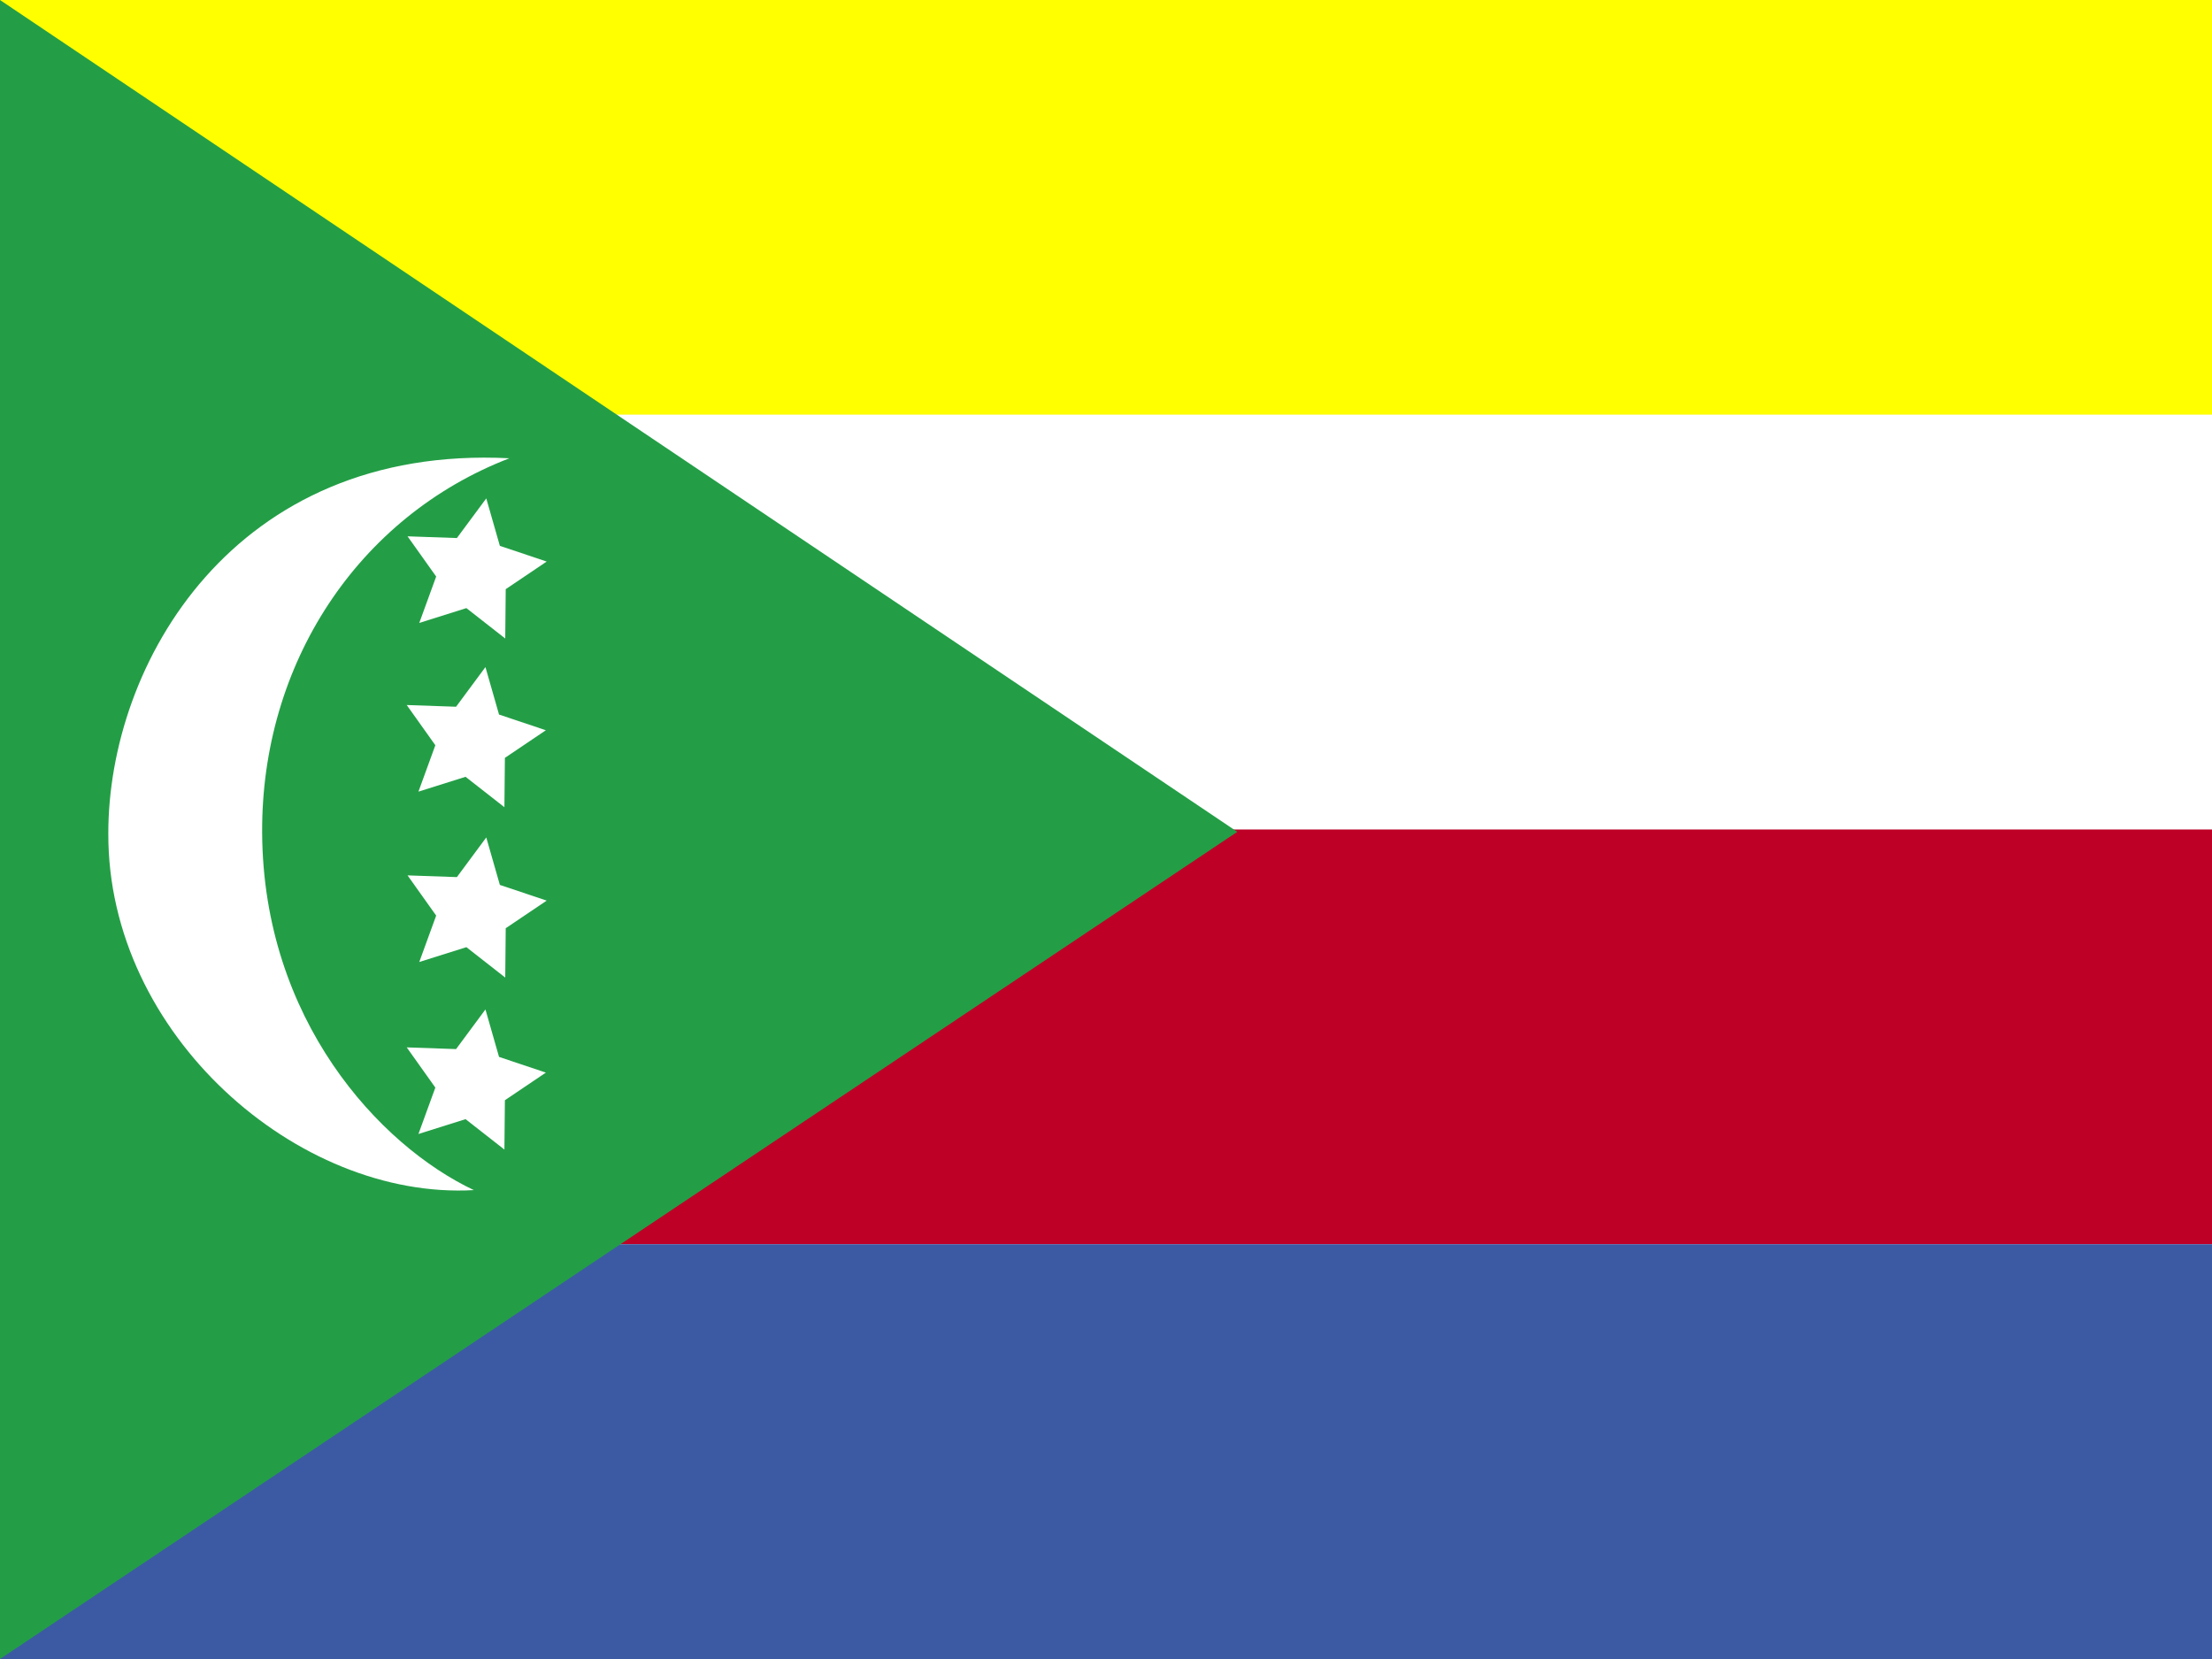
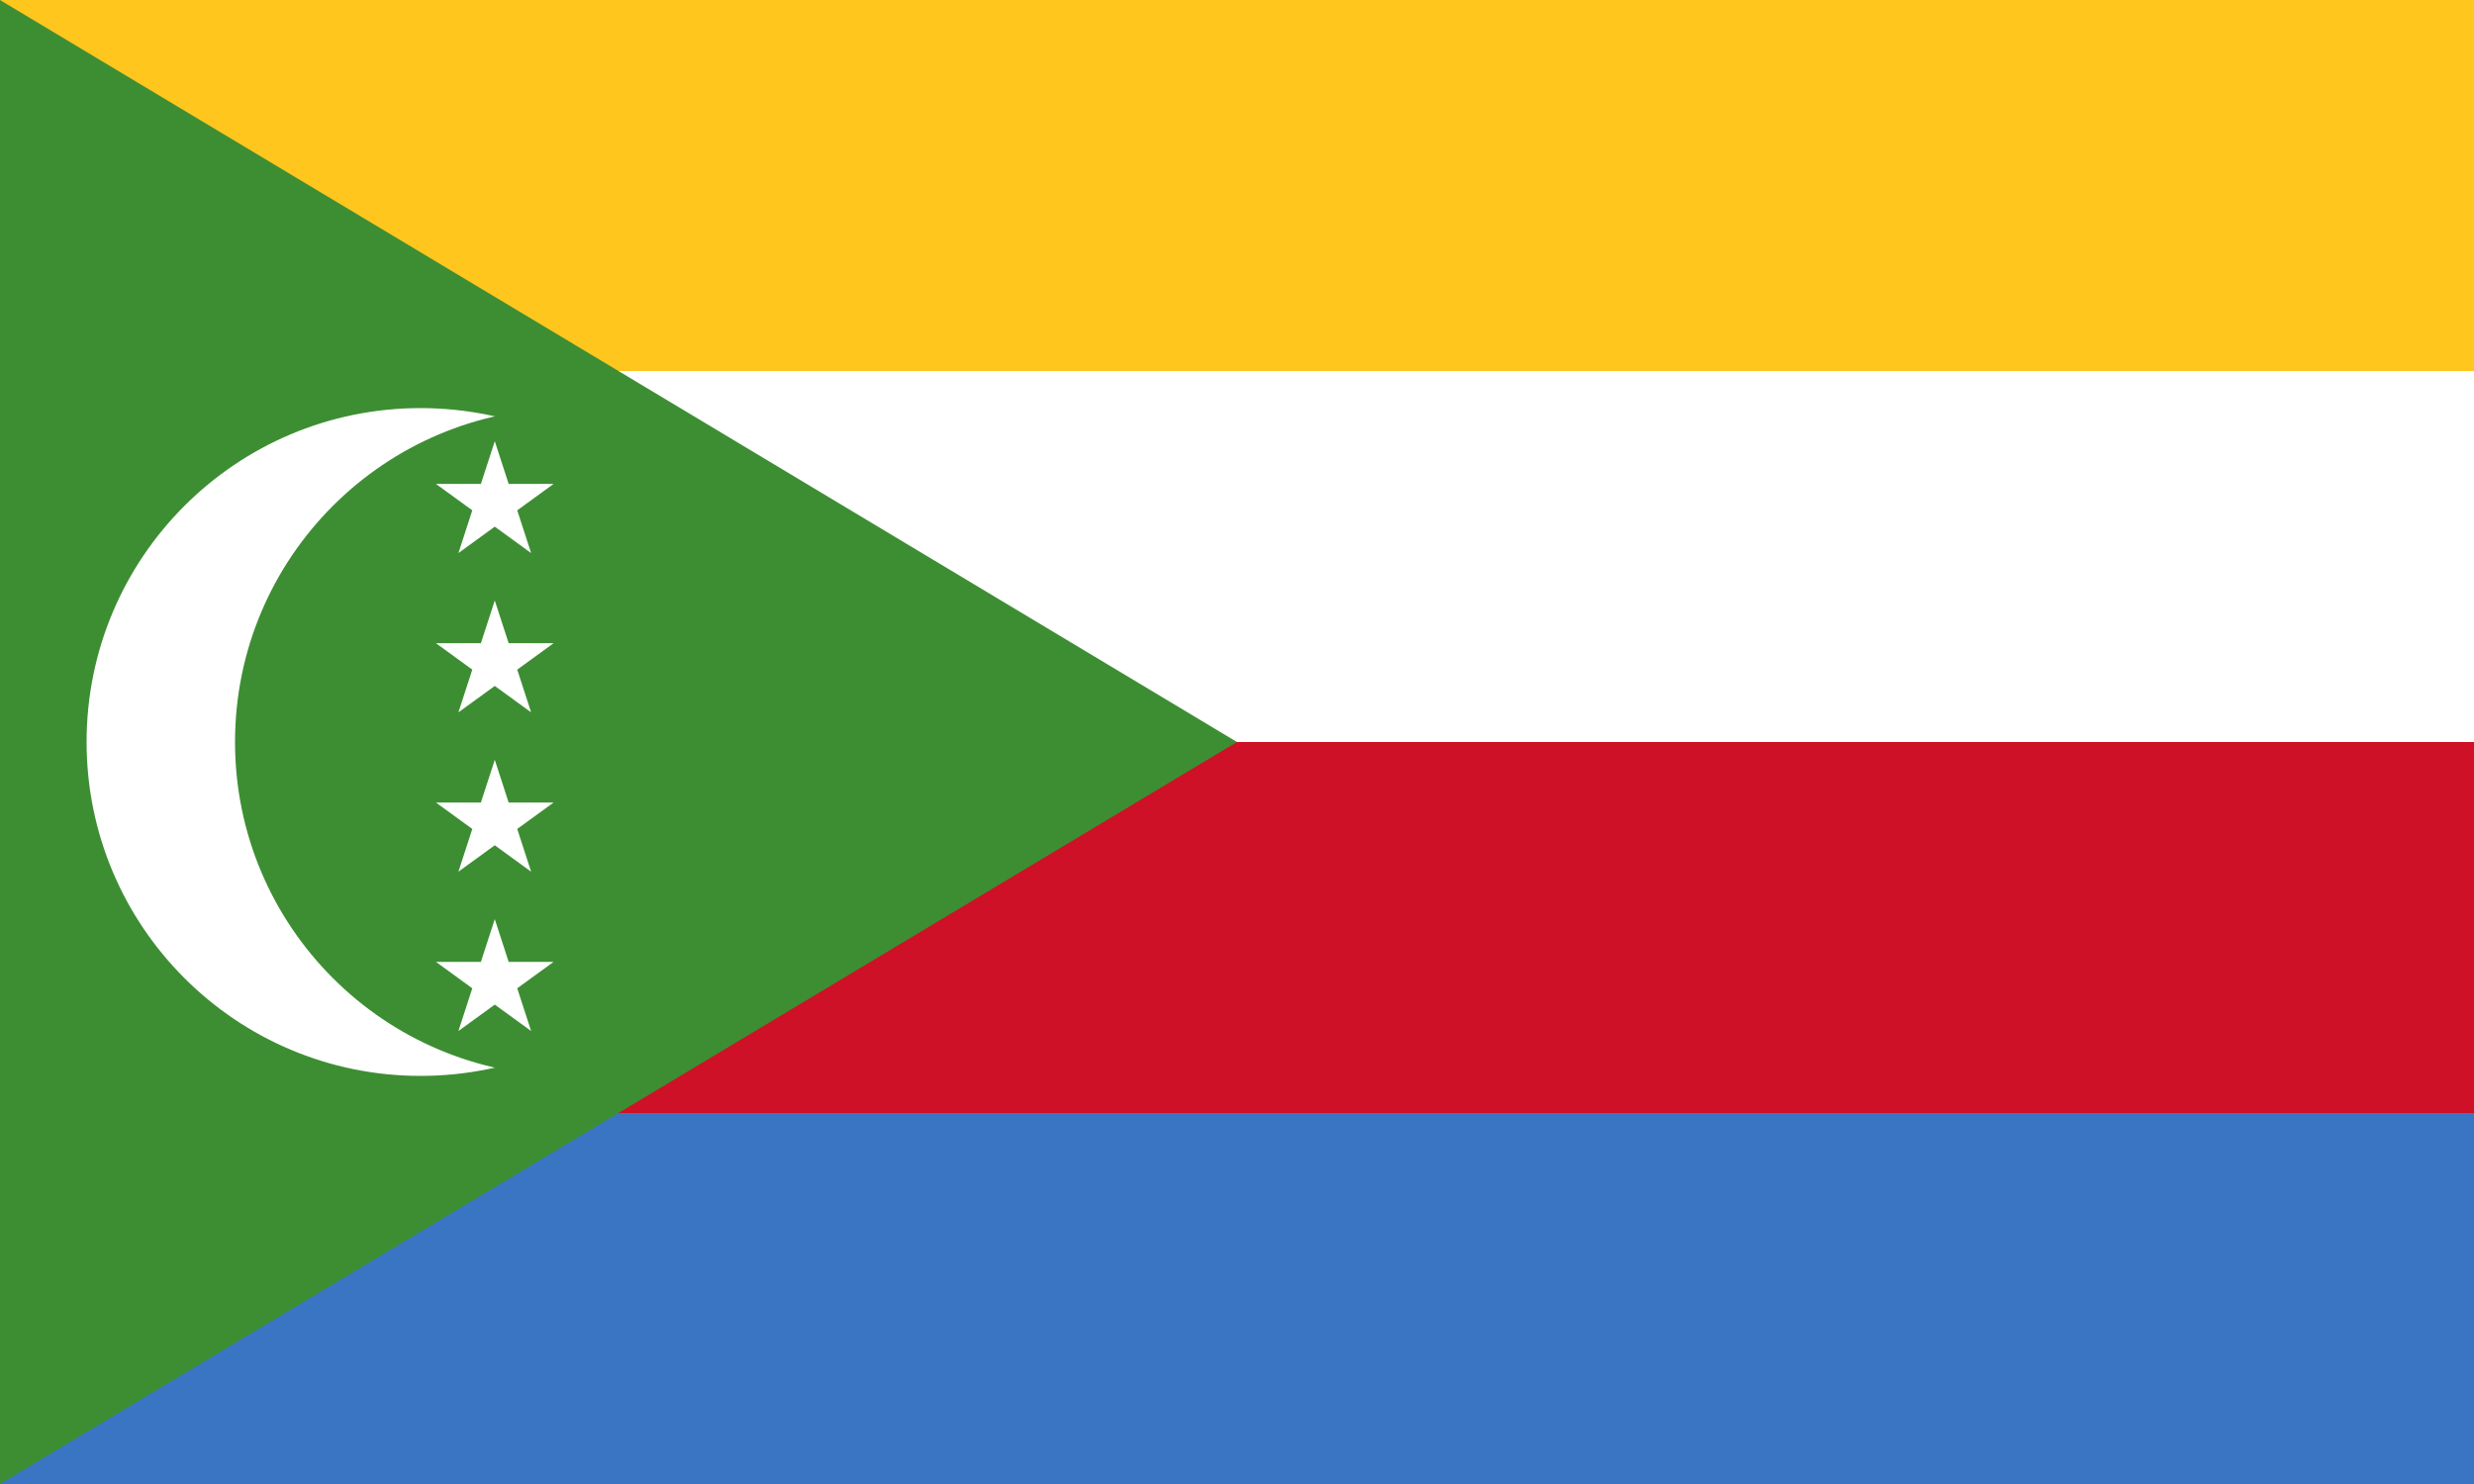
- <svg xmlns="http://www.w3.org/2000/svg" id="svg660" height="480" width="640" version="1.1">
-   <defs id="defs662">
-     <clipPath id="clipPath4687" clipPathUnits="userSpaceOnUse">
-       <rect id="rect4689" fill-opacity="0.67" height="512" width="682.67" y="0" x="0" />
-     </clipPath>
-   </defs>
-   <g id="flag" clip-path="url(#clipPath4687)" fill-rule="evenodd" transform="scale(.9375)">
-     <rect id="rect665" height="128" width="768.77" y="-0" x="0" stroke-width="1pt" fill="#ff0" />
-     <rect id="rect668" height="128" width="768.77" y="128" x="0" stroke-width="1pt" fill="#fff" />
-     <rect id="rect667" height="128" width="768.77" y="256" x="0" stroke-width="1pt" fill="#be0027" />
-     <rect id="rect666" height="128" width="768.77" y="384" x="0" stroke-width="1pt" fill="#3b5aa3" />
-     <path id="path664" d="m0 0v512l381.86-255.28-381.86-256.72z" fill="#239e46" />
-     <path id="path673" d="m157.21 141.43c-85.097-4.31-123.87 63.47-123.78 115.87-0.194 61.97 58.529 113.08 112.81 109.99-29.27-13.84-65.008-52.66-65.337-110.25-0.3-52.18 29.497-97.55 76.307-115.61z" fill="#fff" />
-     <polygon id="polygon674" d="m 126.773,160.213 -9.758,-7.63 -11.817,3.713 4.241,-11.638 -7.183,-10.091 12.379,0.437 7.378,-9.95 3.41,11.908 11.743,3.942 -10.272,6.923 z" points="126.77 160.21 117.02 152.58 105.2 156.3 109.44 144.66 102.26 134.57 114.64 135 122.01 125.05 125.42 136.96 137.17 140.9 126.89 147.83" transform="matrix(1.23 0 0 1.23 0 .000016587)" stroke-width="1pt" fill="#fff" />
-     <polygon id="polygon675" d="m 126.773,160.213 -9.758,-7.63 -11.817,3.713 4.241,-11.638 -7.183,-10.091 12.379,0.437 7.378,-9.95 3.41,11.908 11.743,3.942 -10.272,6.923 z" points="126.77 160.21 117.02 152.58 105.2 156.3 109.44 144.66 102.26 134.57 114.64 135 122.01 125.05 125.42 136.96 137.17 140.9 126.89 147.83" transform="matrix(1.23 0 0 1.23 -.25522 52.063)" stroke-width="1pt" fill="#fff" />
-     <polygon id="polygon676" d="m 126.773,160.213 -9.758,-7.63 -11.817,3.713 4.241,-11.638 -7.183,-10.091 12.379,0.437 7.378,-9.95 3.41,11.908 11.743,3.942 -10.272,6.923 z" points="126.77 160.21 117.02 152.58 105.2 156.3 109.44 144.66 102.26 134.57 114.64 135 122.01 125.05 125.42 136.96 137.17 140.9 126.89 147.83" transform="matrix(1.23 0 0 1.23 -.000011822 104.64)" stroke-width="1pt" fill="#fff" />
-     <polygon id="polygon677" d="m 126.773,160.213 -9.758,-7.63 -11.817,3.713 4.241,-11.638 -7.183,-10.091 12.379,0.437 7.378,-9.95 3.41,11.908 11.743,3.942 -10.272,6.923 z" points="126.77 160.21 117.02 152.58 105.2 156.3 109.44 144.66 102.26 134.57 114.64 135 122.01 125.05 125.42 136.96 137.17 140.9 126.89 147.83" transform="matrix(1.23 0 0 1.23 -.25522 157.72)" stroke-width="1pt" fill="#fff" />
+ <svg xmlns="http://www.w3.org/2000/svg" viewBox="0 0 500 300" enable-background="new 0 0 500 300">
+   <path fill="#ffc61e" d="m0 0h500v300h-500z" />
+   <path fill="#fff" d="m0 75h500v225h-500z" />
+   <path fill="#ce1126" d="m0 150h500v150h-500z" />
+   <path fill="#3a75c4" d="m0 225h500v75h-500z" />
+   <path d="M0,300l250-150L0,0V300z" fill="#3d8e33" />
+   <circle cx="85" cy="150" r="67.5" fill="#fff" />
+   <circle cx="115" cy="150" r="67.5" fill="#3d8e33" />
+   <g fill="#fff">
+     <path d="m88.11 97.83h9.08l2.806-8.638 2.805 8.637h9.08l-7.347 5.338 2.805 8.638-7.345-5.338-7.347 5.338 2.805-8.638-7.346-5.337" />
+     <path d="m88.11 130.03h9.08l2.805-8.637 2.805 8.637h9.08l-7.347 5.337 2.805 8.638-7.344-5.337-7.347 5.338 2.805-8.638-7.346-5.338" />
+     <path d="m88.11 162.24h9.08l2.805-8.637 2.805 8.637h9.08l-7.347 5.338 2.805 8.637-7.344-5.338-7.347 5.338 2.805-8.637-7.346-5.338" />
+     <path d="m88.11 194.45h9.08l2.805-8.637 2.805 8.637h9.08l-7.347 5.338 2.805 8.637-7.344-5.338-7.347 5.338 2.805-8.637-7.346-5.338" />
  </g>
</svg>
